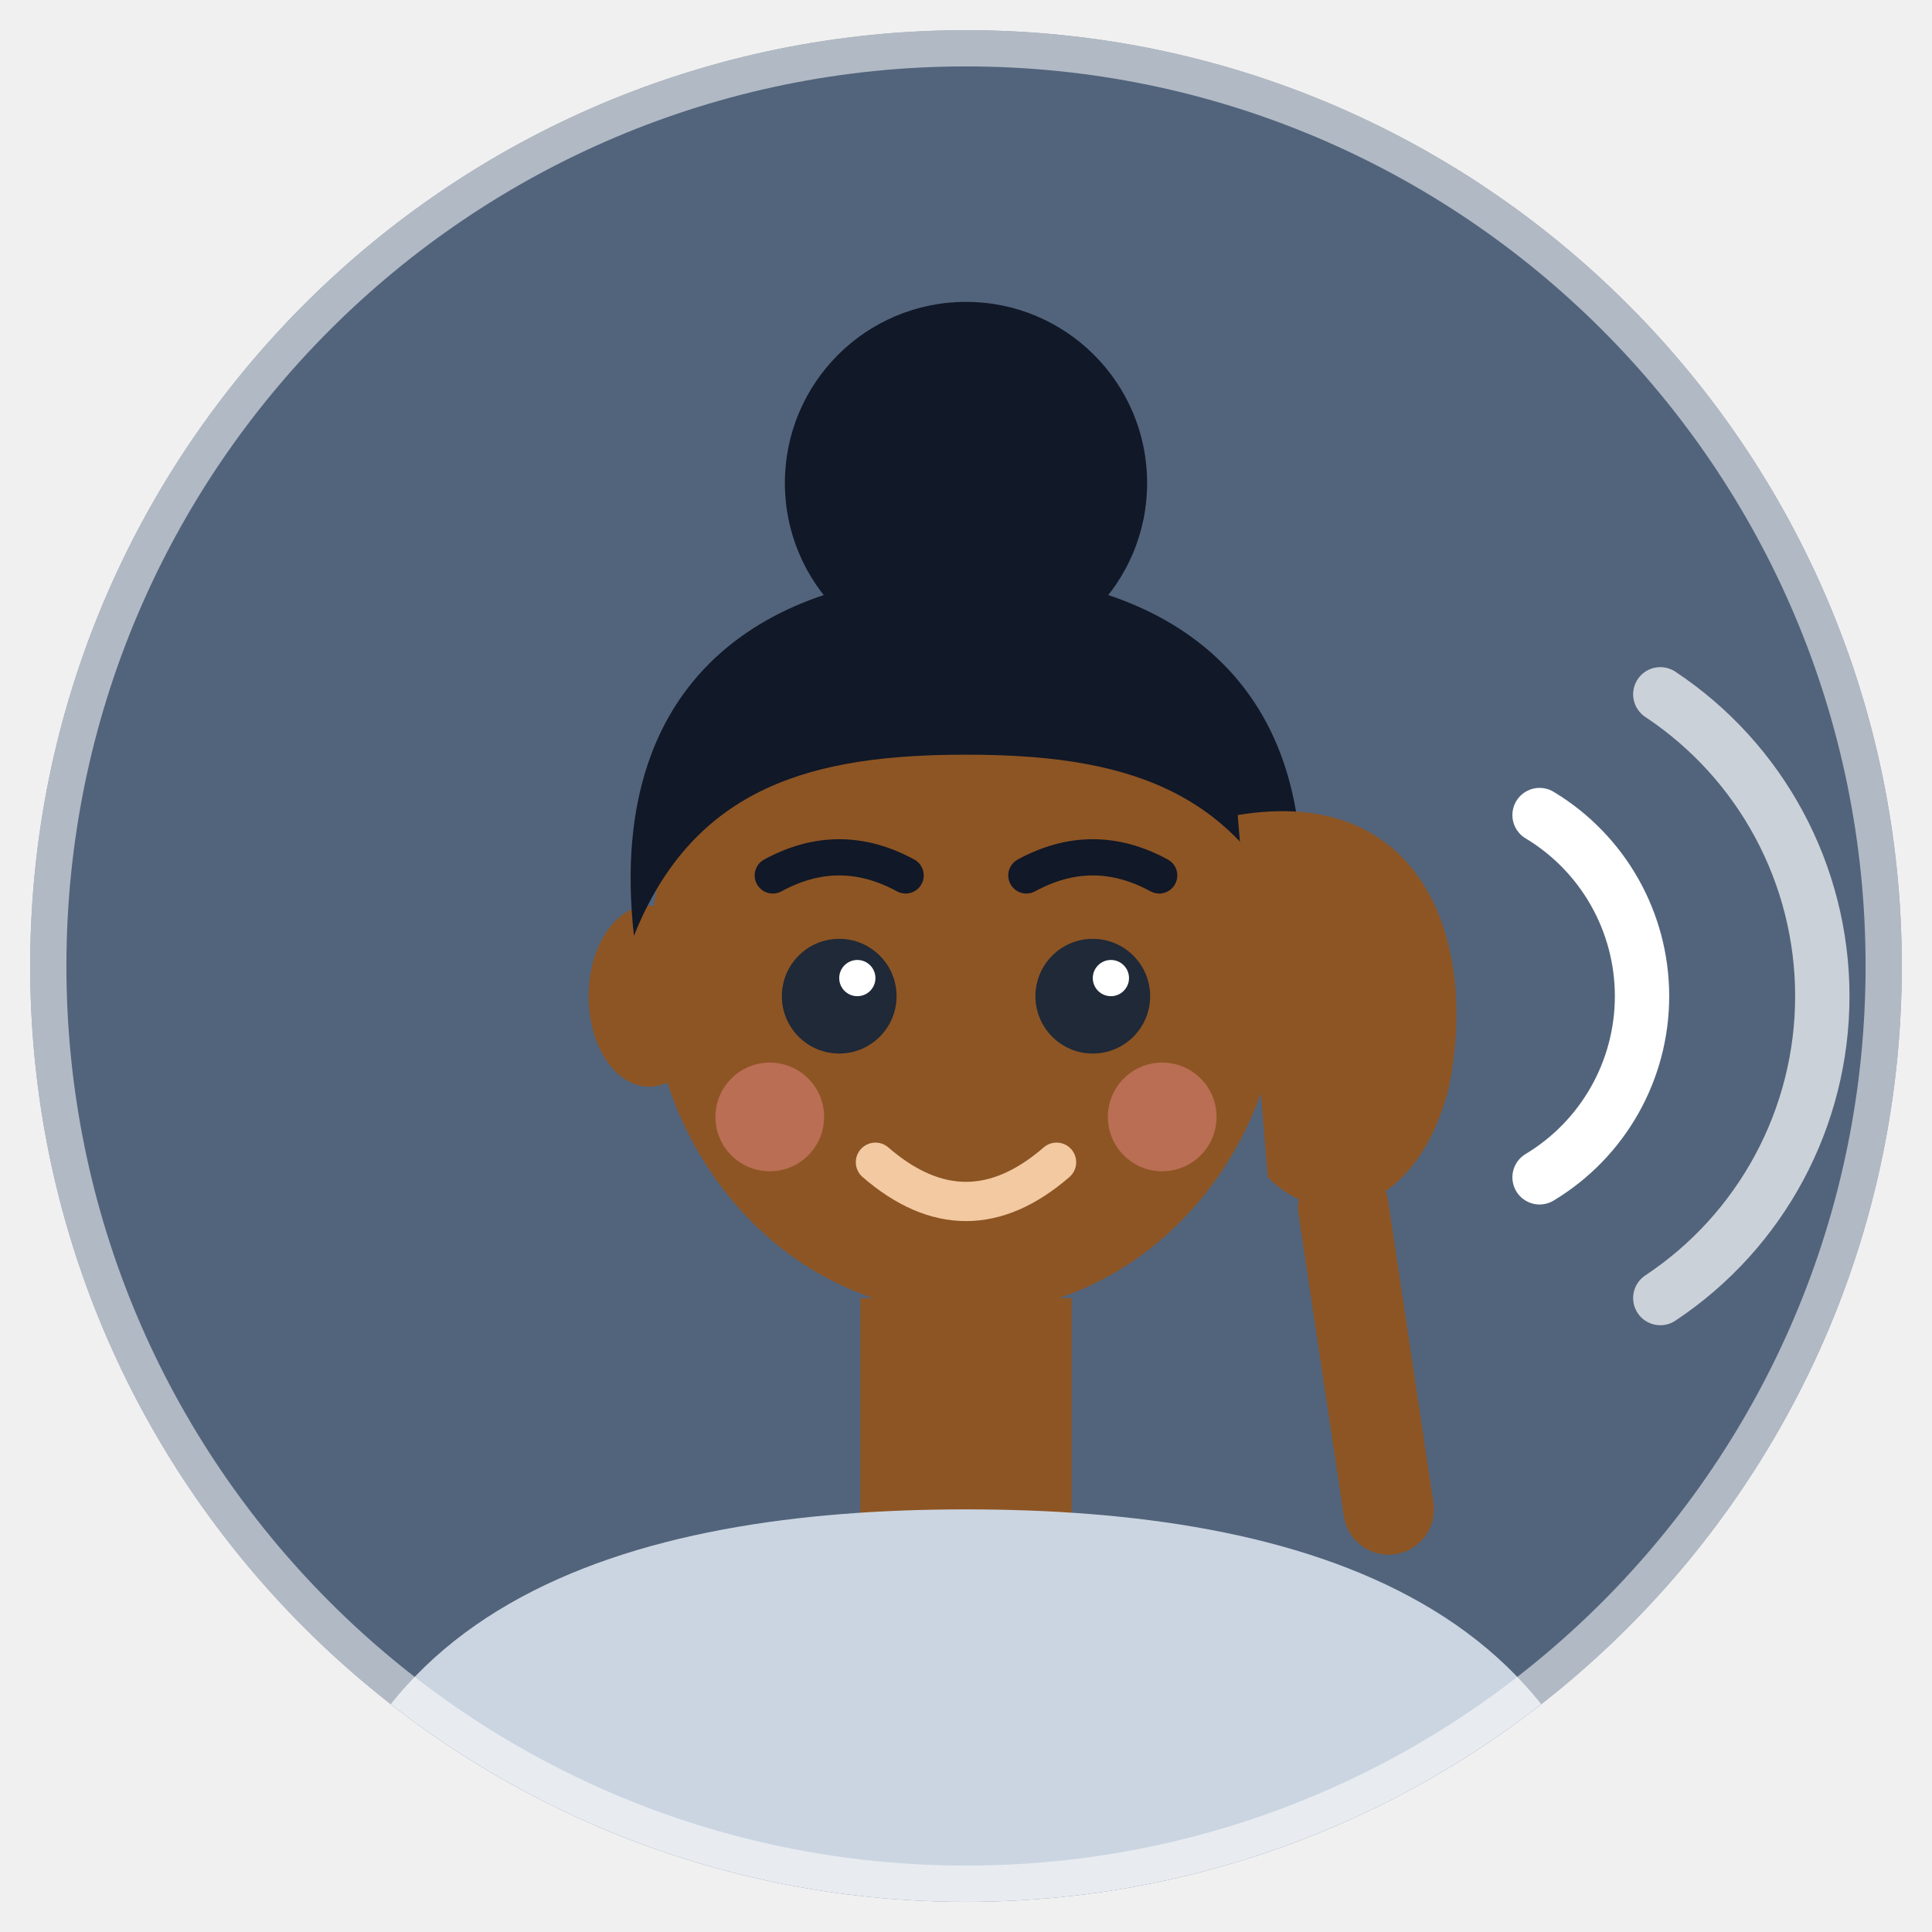
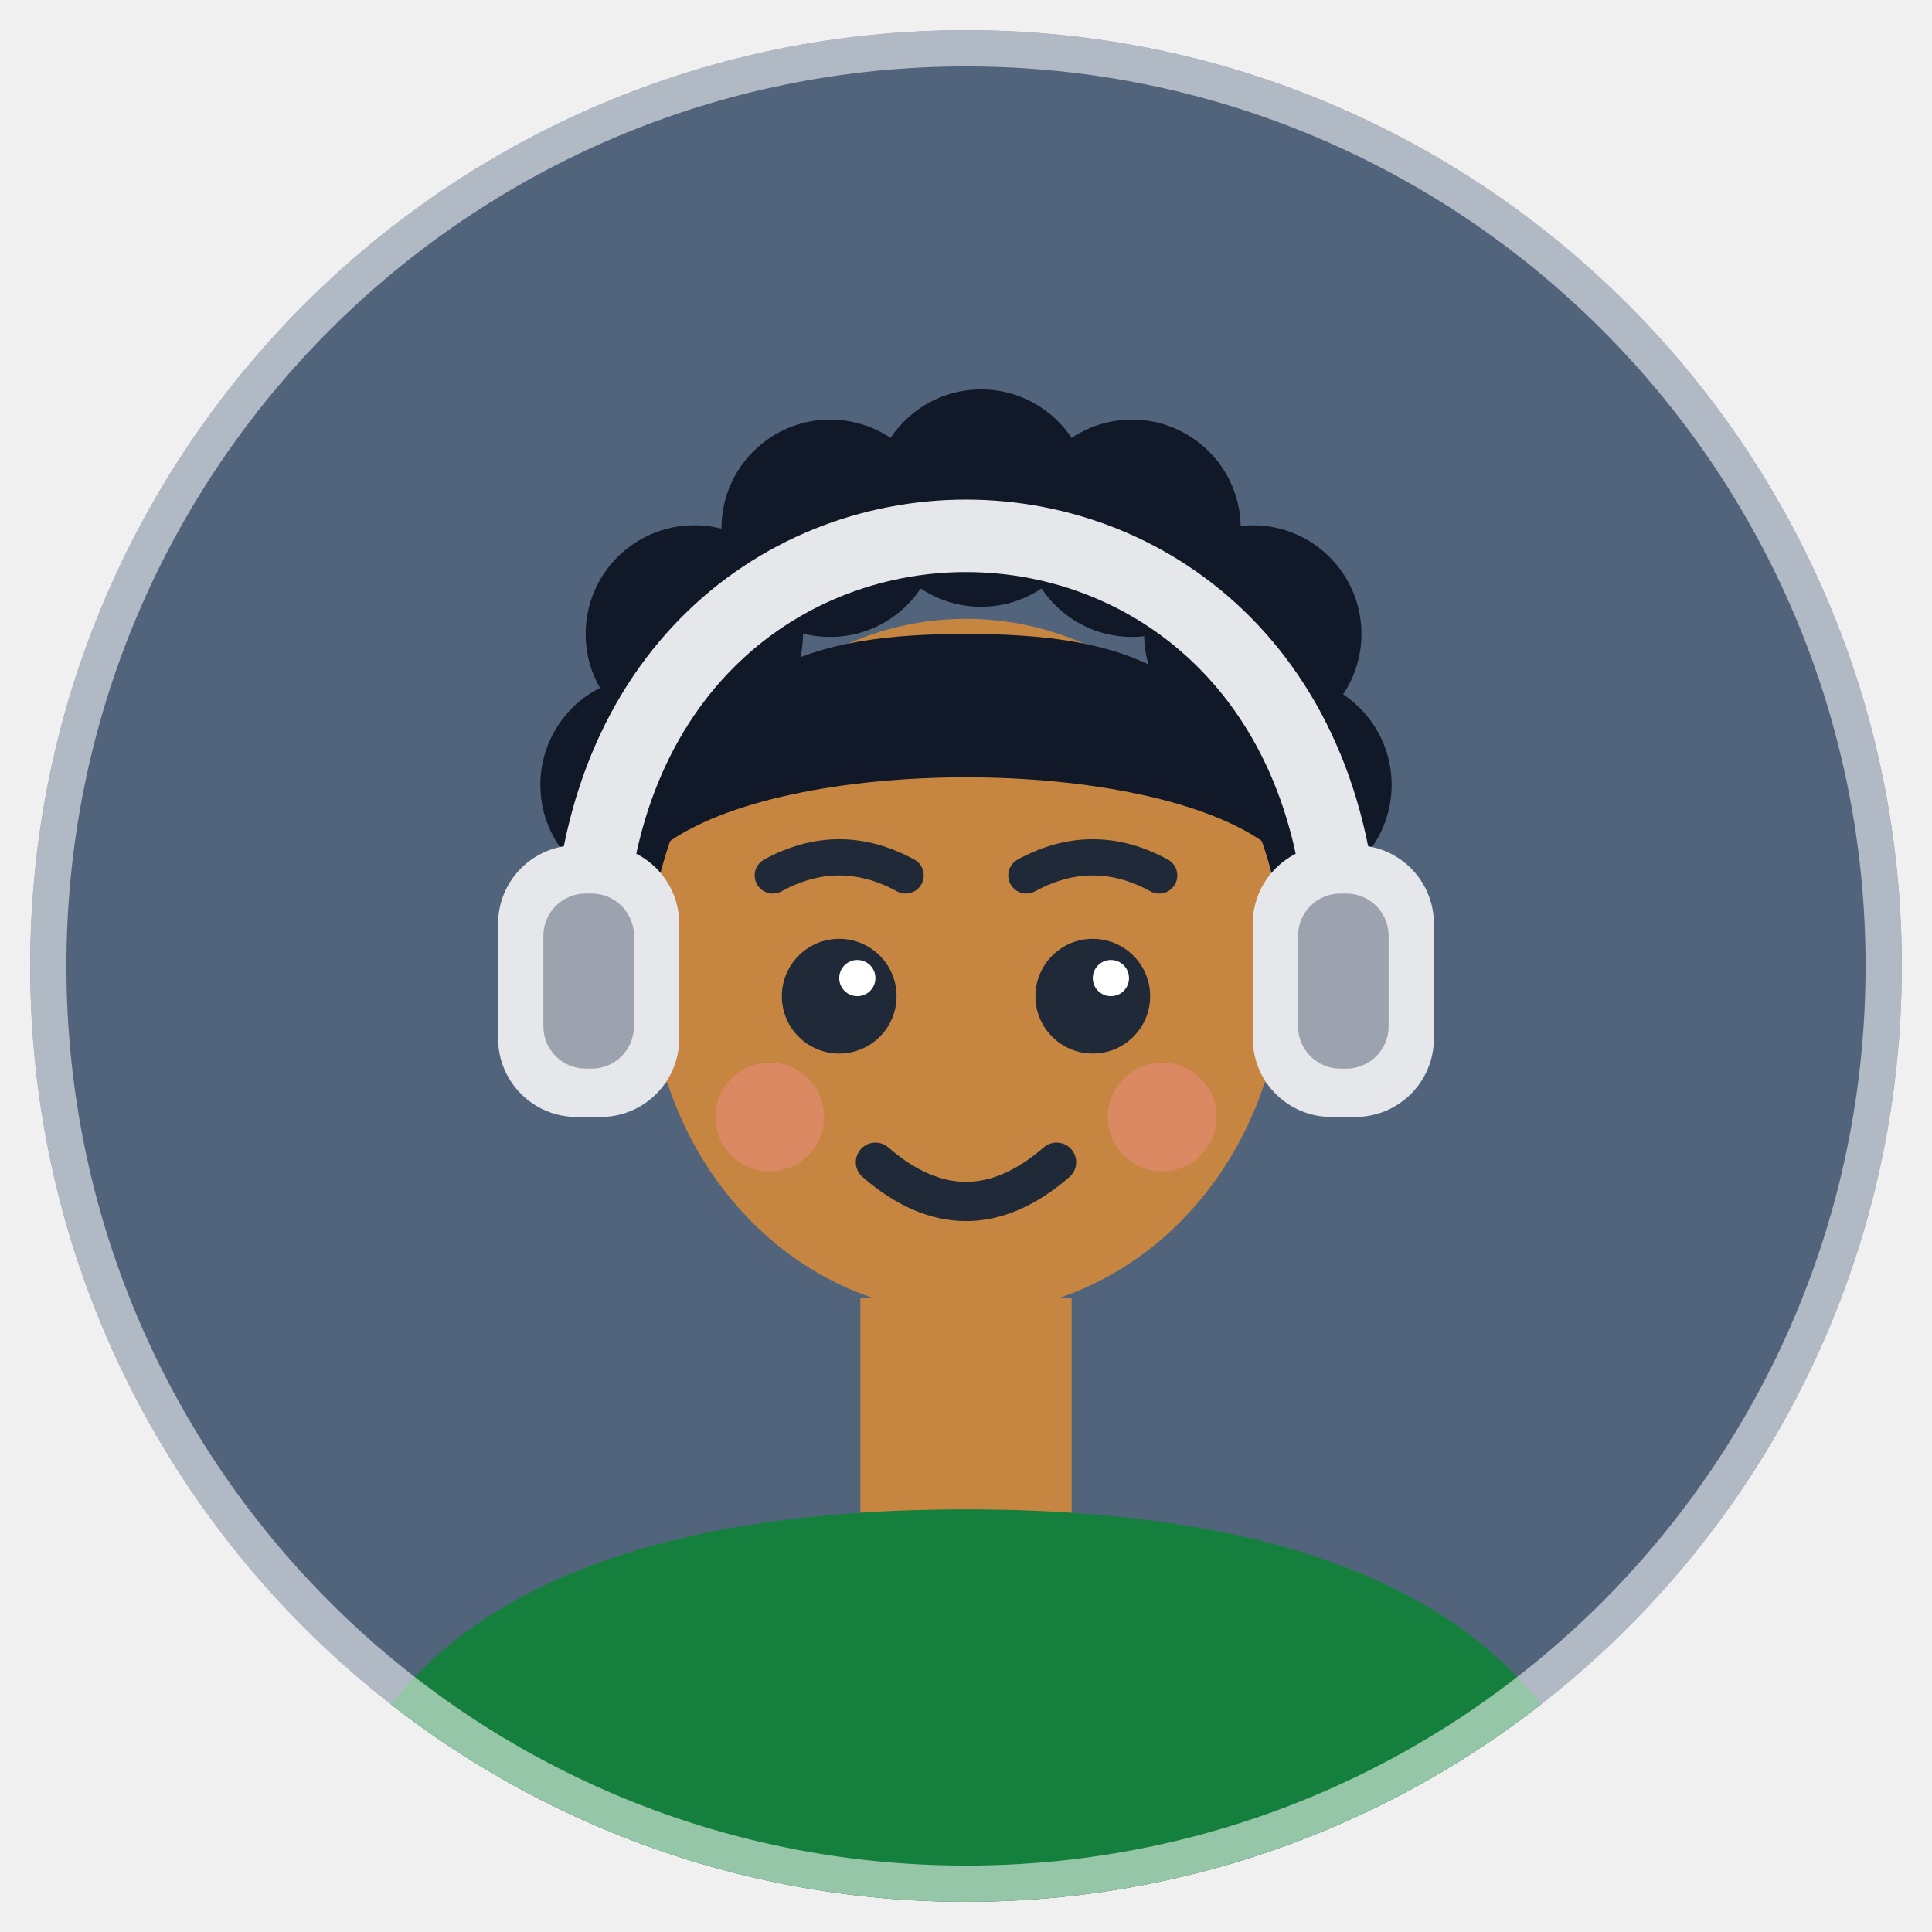
<svg xmlns="http://www.w3.org/2000/svg" viewBox="0 0 64 64" width="64" height="64">
  <defs>
    <clipPath id="clip-echo">
      <circle cx="32" cy="32" r="31" />
    </clipPath>
  </defs>
  <circle cx="32" cy="32" r="31" fill="#52647C" />
  <g clip-path="url(#clip-echo)">
-     <rect x="28.5" y="43" width="7" height="9" fill="#8D5524" />
-     <path d="M10 66 C10 53 21.0 50 32 50 C43.0 50 54 53 54 66 Z" fill="#CBD5E1" />
-     <circle cx="32" cy="16" r="6" fill="#111827" />
-     <ellipse cx="21.5" cy="33" rx="2" ry="3" fill="#8D5524" />
-     <ellipse cx="42.5" cy="33" rx="2" ry="3" fill="#8D5524" />
-     <ellipse cx="32" cy="32" rx="10.5" ry="11.5" fill="#8D5524" />
-     <path d="M21 31 C20 22 26 19 32 19 C38 19 44 22 43 31 C41 26 37 25 32 25 C27 25 23 26 21 31 Z" fill="#111827" />
-     <path d="M25.6 29 Q27.8 27.8 30.0 29" stroke="#111827" stroke-width="1.2" fill="none" stroke-linecap="round" />
-     <path d="M34.0 29 Q36.2 27.8 38.4 29" stroke="#111827" stroke-width="1.2" fill="none" stroke-linecap="round" />
+     <rect x="28.5" y="43" width="7" height="9" fill="#C68642" />
+     <path d="M10 66 C10 53 21.0 50 32 50 C43.0 50 54 53 54 66 Z" fill="#15803D" />
+     <circle cx="23" cy="21" r="3.6" fill="#111827" />
+     <circle cx="27.5" cy="17.5" r="3.6" fill="#111827" />
+     <circle cx="32.5" cy="16.5" r="3.6" fill="#111827" />
+     <circle cx="37.5" cy="17.5" r="3.6" fill="#111827" />
+     <circle cx="41.5" cy="21" r="3.6" fill="#111827" />
+     <circle cx="21.5" cy="26" r="3.6" fill="#111827" />
+     <circle cx="42.5" cy="26" r="3.6" fill="#111827" />
+     <ellipse cx="21.5" cy="33" rx="2" ry="3" fill="#C68642" />
+     <ellipse cx="42.5" cy="33" rx="2" ry="3" fill="#C68642" />
+     <ellipse cx="32" cy="32" rx="10.5" ry="11.5" fill="#C68642" />
+     <path d="M22 28 C23 22 27 21 32 21 C37 21 41 22 42 28 C38 25 26 25 22 28 Z" fill="#111827" />
+     <path d="M25.6 29 Q27.8 27.8 30.0 29" stroke="#1F2937" stroke-width="1.2" fill="none" stroke-linecap="round" />
+     <path d="M34.0 29 Q36.2 27.8 38.4 29" stroke="#1F2937" stroke-width="1.2" fill="none" stroke-linecap="round" />
    <circle cx="27.8" cy="33" r="1.9" fill="#1F2937" />
    <circle cx="28.4" cy="32.4" r="0.6" fill="#FFFFFF" />
    <circle cx="36.2" cy="33" r="1.9" fill="#1F2937" />
    <circle cx="36.8" cy="32.4" r="0.6" fill="#FFFFFF" />
    <circle cx="25.5" cy="37" r="1.8" fill="#F28C8C" opacity=".45" />
    <circle cx="38.5" cy="37" r="1.8" fill="#F28C8C" opacity=".45" />
-     <path d="M29 38.5 Q32 41.1 35 38.5" stroke="#F2C9A0" stroke-width="1.3" fill="none" stroke-linecap="round" />
-     <path d="M41 27 C47 26 49 31 48 36 C47 40 44 41 42 39 Z" fill="#8D5524" />
-     <path d="M44.5 40 L46 50" stroke="#8D5524" stroke-width="3" stroke-linecap="round" />
-     <path d="M51 27 A7 7 0 0 1 51 39" stroke="#FFFFFF" stroke-width="1.8" fill="none" stroke-linecap="round" />
-     <path d="M55 23 A12 12 0 0 1 55 43" stroke="#FFFFFF" stroke-width="1.8" fill="none" stroke-linecap="round" opacity=".7" />
+     <path d="M29 38.5 Q32 41.1 35 38.5" stroke="#1F2937" stroke-width="1.3" fill="none" stroke-linecap="round" />
+     <path d="M19.5 32 C19.5 13 44.5 13 44.5 32" stroke="#E5E7EB" stroke-width="2.4" fill="none" />
+     <rect x="16.5" y="28" width="6" height="9" rx="2.6" fill="#E5E7EB" />
+     <rect x="41.5" y="28" width="6" height="9" rx="2.6" fill="#E5E7EB" />
+     <rect x="18" y="29.6" width="3" height="5.8" rx="1.4" fill="#9CA3AF" />
+     <rect x="43" y="29.6" width="3" height="5.8" rx="1.4" fill="#9CA3AF" />
  </g>
  <circle cx="32" cy="32" r="30.4" fill="none" stroke="#FFFFFF" stroke-opacity=".55" stroke-width="1.2" />
</svg>
